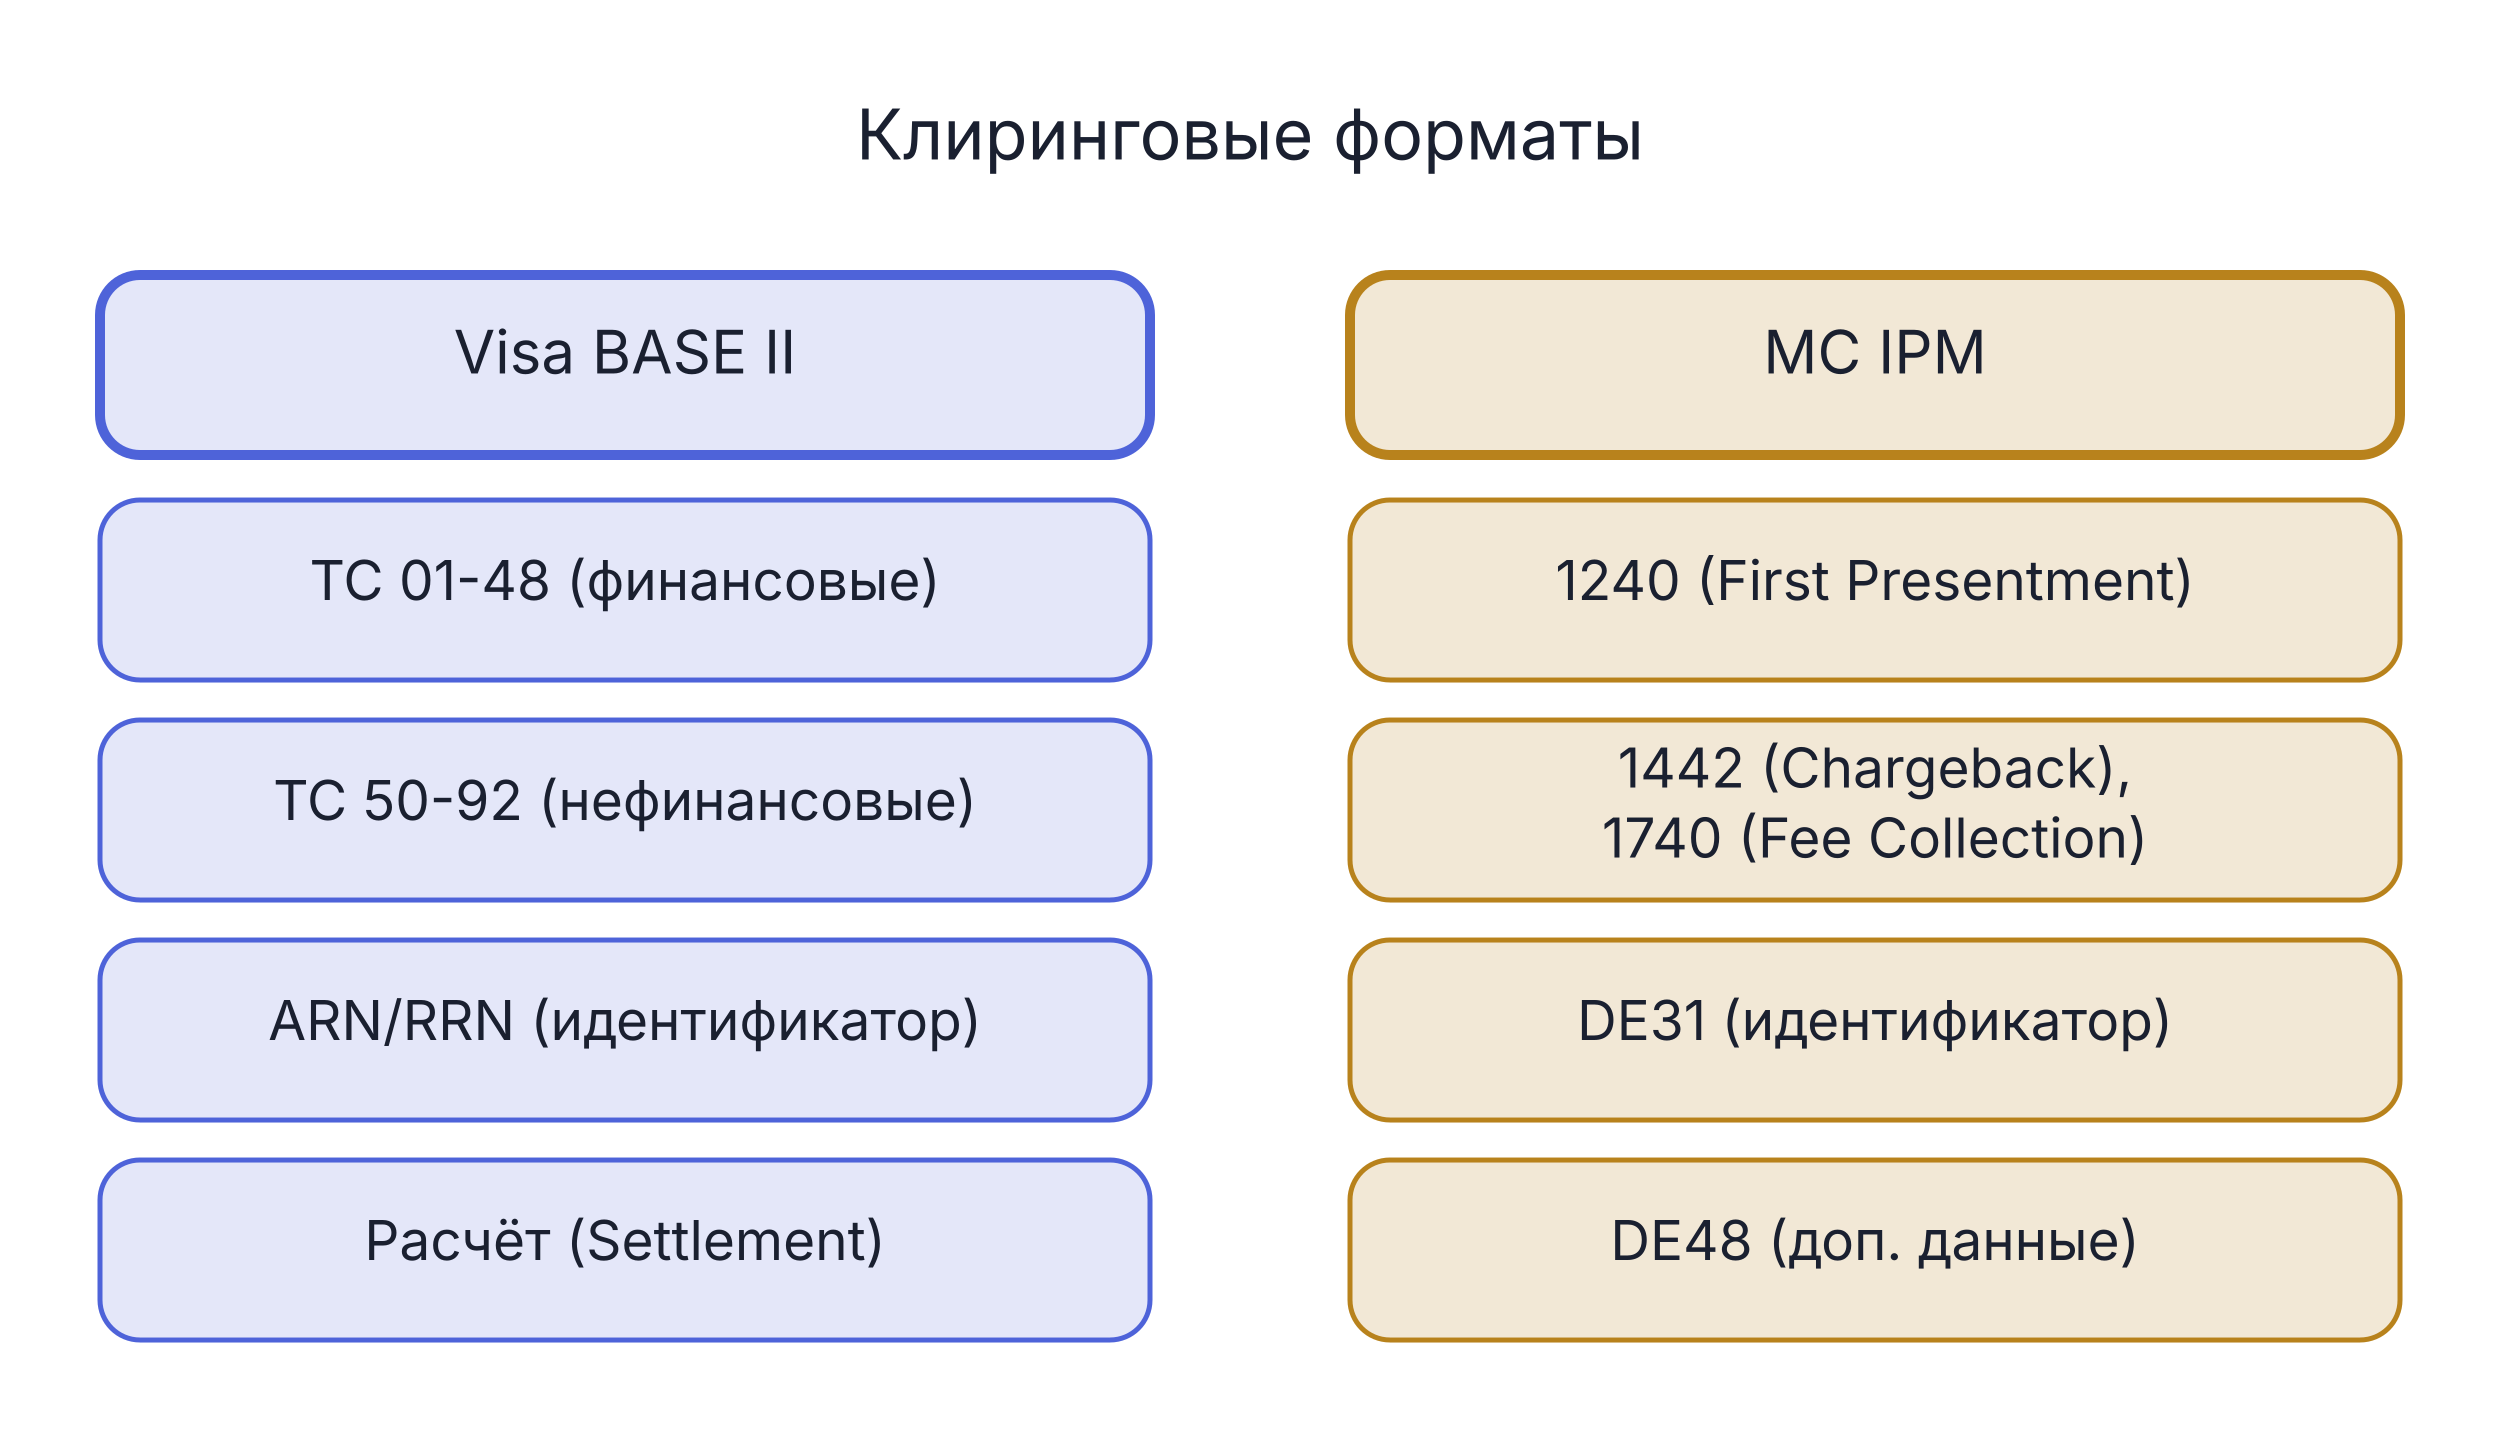
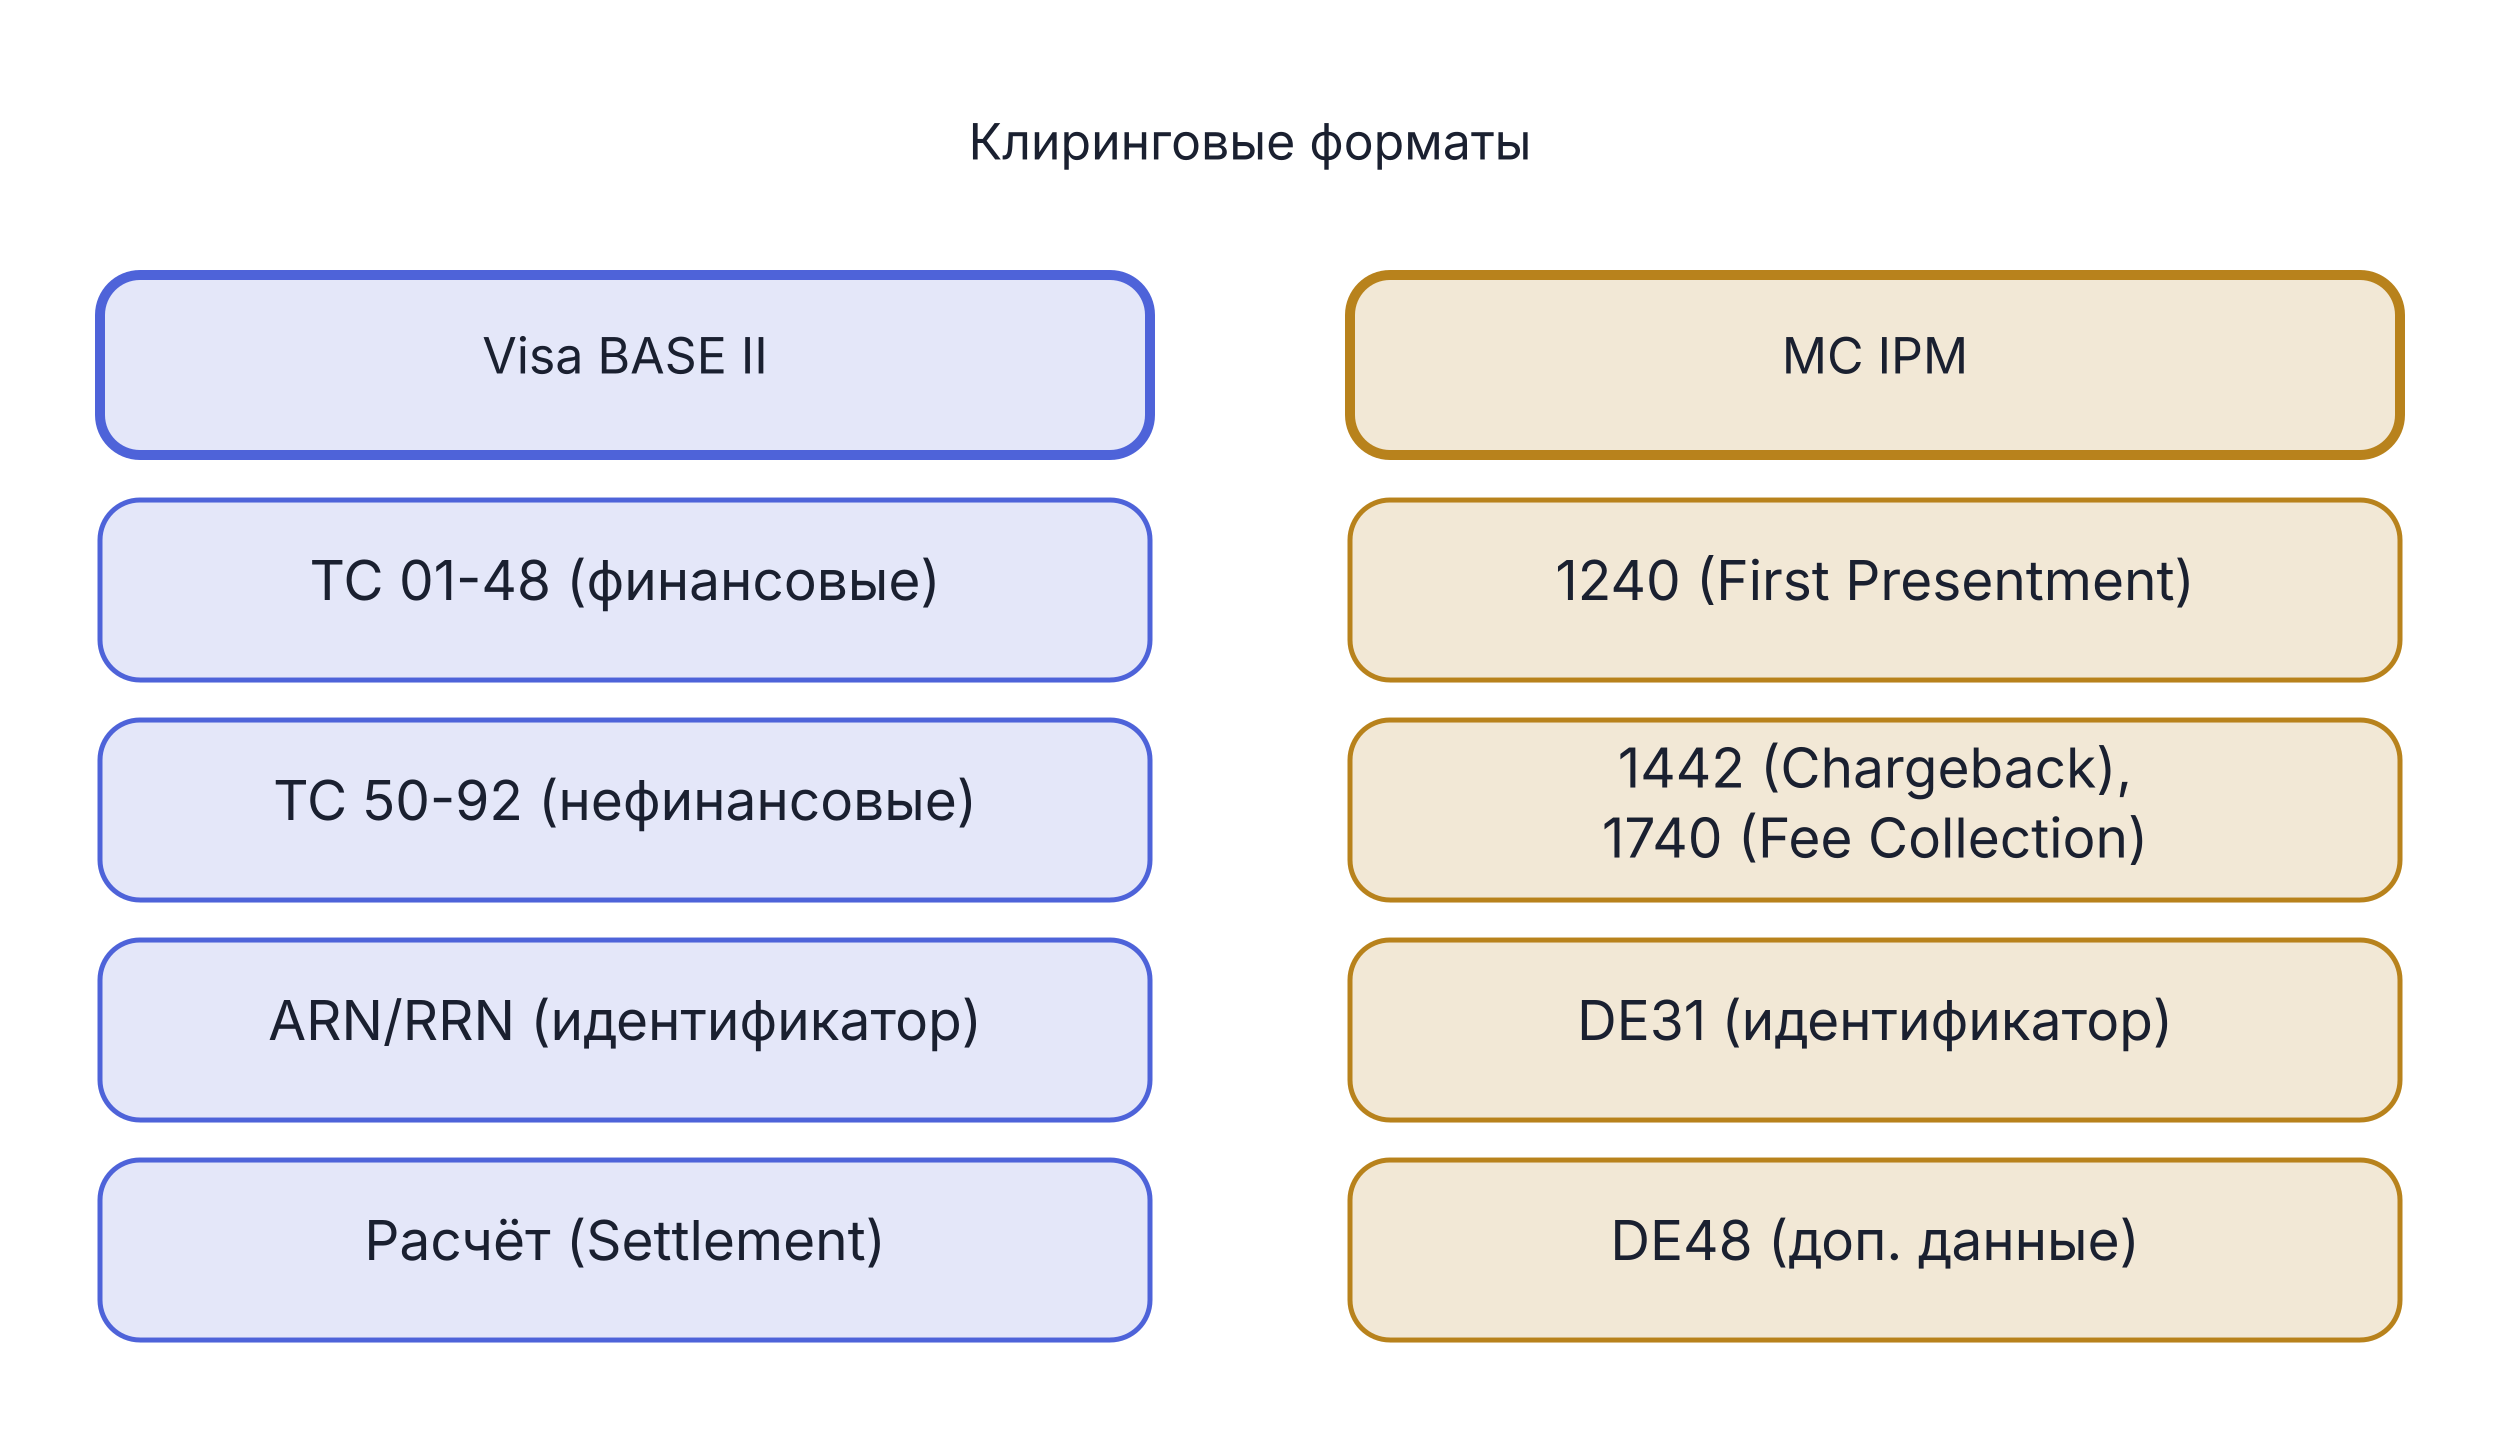
<svg xmlns="http://www.w3.org/2000/svg" viewBox="0 0 500 288" width="500" height="288">
-   <text x="250.0" y="31.9" text-anchor="middle" font-family="Inter, -apple-system, BlinkMacSystemFont, 'Helvetica Neue', Arial, sans-serif" font-size="14" fill="#1A2030">Клиринговые форматы</text>
+   <text x="250.0" y="31.9" text-anchor="middle" font-family="Inter, -apple-system, BlinkMacSystemFont, 'Helvetica Neue', Arial, sans-serif" font-size="10" fill="#1A2030">Клиринговые форматы</text>
  <rect x="20.0" y="55.0" width="210" height="36" rx="8" fill="#4E63D9" fill-opacity="0.15" stroke="#4E63D9" stroke-width="2" />
-   <text x="125.0" y="74.7" text-anchor="middle" font-family="Inter, -apple-system, BlinkMacSystemFont, 'Helvetica Neue', Arial, sans-serif" font-size="12" font-weight="normal" fill="#1A2030">Visa BASE II</text>
+   <text x="125.0" y="74.7" text-anchor="middle" font-family="Inter, -apple-system, BlinkMacSystemFont, 'Helvetica Neue', Arial, sans-serif" font-size="10" font-weight="normal" fill="#1A2030">Visa BASE II</text>
  <rect x="20.0" y="100.0" width="210" height="36" rx="8" fill="#4E63D9" fill-opacity="0.15" stroke="#4E63D9" stroke-width="1" />
  <text x="125.0" y="120.0" text-anchor="middle" font-family="Inter, -apple-system, BlinkMacSystemFont, 'Helvetica Neue', Arial, sans-serif" font-size="11" font-weight="normal" fill="#1A2030">TC 01-48 (финансовые)</text>
  <rect x="20.0" y="144.0" width="210" height="36" rx="8" fill="#4E63D9" fill-opacity="0.15" stroke="#4E63D9" stroke-width="1" />
  <text x="125.0" y="164.0" text-anchor="middle" font-family="Inter, -apple-system, BlinkMacSystemFont, 'Helvetica Neue', Arial, sans-serif" font-size="11" font-weight="normal" fill="#1A2030">TC 50-92 (нефинансовые)</text>
  <rect x="20.0" y="188.0" width="210" height="36" rx="8" fill="#4E63D9" fill-opacity="0.15" stroke="#4E63D9" stroke-width="1" />
  <text x="125.0" y="208.0" text-anchor="middle" font-family="Inter, -apple-system, BlinkMacSystemFont, 'Helvetica Neue', Arial, sans-serif" font-size="11" font-weight="normal" fill="#1A2030">ARN/RRN (идентификатор)</text>
  <rect x="20.0" y="232.0" width="210" height="36" rx="8" fill="#4E63D9" fill-opacity="0.15" stroke="#4E63D9" stroke-width="1" />
  <text x="125.0" y="252.0" text-anchor="middle" font-family="Inter, -apple-system, BlinkMacSystemFont, 'Helvetica Neue', Arial, sans-serif" font-size="11" font-weight="normal" fill="#1A2030">Расчёт (Settlement)</text>
  <rect x="270.0" y="55.0" width="210" height="36" rx="8" fill="#B8821C" fill-opacity="0.18" stroke="#B8821C" stroke-width="2" />
-   <text x="375.0" y="74.7" text-anchor="middle" font-family="Inter, -apple-system, BlinkMacSystemFont, 'Helvetica Neue', Arial, sans-serif" font-size="12" font-weight="normal" fill="#1A2030">MC IPM</text>
+   <text x="375.0" y="74.7" text-anchor="middle" font-family="Inter, -apple-system, BlinkMacSystemFont, 'Helvetica Neue', Arial, sans-serif" font-size="10" font-weight="normal" fill="#1A2030">MC IPM</text>
  <rect x="270.0" y="100.0" width="210" height="36" rx="8" fill="#B8821C" fill-opacity="0.18" stroke="#B8821C" stroke-width="1" />
  <text x="375.0" y="120.0" text-anchor="middle" font-family="Inter, -apple-system, BlinkMacSystemFont, 'Helvetica Neue', Arial, sans-serif" font-size="11" font-weight="normal" fill="#1A2030">1240 (First Presentment)</text>
  <rect x="270.0" y="144.0" width="210" height="36" rx="8" fill="#B8821C" fill-opacity="0.18" stroke="#B8821C" stroke-width="1" />
  <text x="375.0" y="157.5" text-anchor="middle" font-family="Inter, -apple-system, BlinkMacSystemFont, 'Helvetica Neue', Arial, sans-serif" font-size="11" font-weight="normal" fill="#1A2030">1442 (Chargeback),</text>
  <text x="375.0" y="171.5" text-anchor="middle" font-family="Inter, -apple-system, BlinkMacSystemFont, 'Helvetica Neue', Arial, sans-serif" font-size="11" font-weight="normal" fill="#1A2030">1740 (Fee Collection)</text>
  <rect x="270.0" y="188.0" width="210" height="36" rx="8" fill="#B8821C" fill-opacity="0.18" stroke="#B8821C" stroke-width="1" />
  <text x="375.0" y="208.0" text-anchor="middle" font-family="Inter, -apple-system, BlinkMacSystemFont, 'Helvetica Neue', Arial, sans-serif" font-size="11" font-weight="normal" fill="#1A2030">DE31 (идентификатор)</text>
  <rect x="270.0" y="232.0" width="210" height="36" rx="8" fill="#B8821C" fill-opacity="0.18" stroke="#B8821C" stroke-width="1" />
  <text x="375.0" y="252.0" text-anchor="middle" font-family="Inter, -apple-system, BlinkMacSystemFont, 'Helvetica Neue', Arial, sans-serif" font-size="11" font-weight="normal" fill="#1A2030">DE48 (доп. данные)</text>
</svg>
